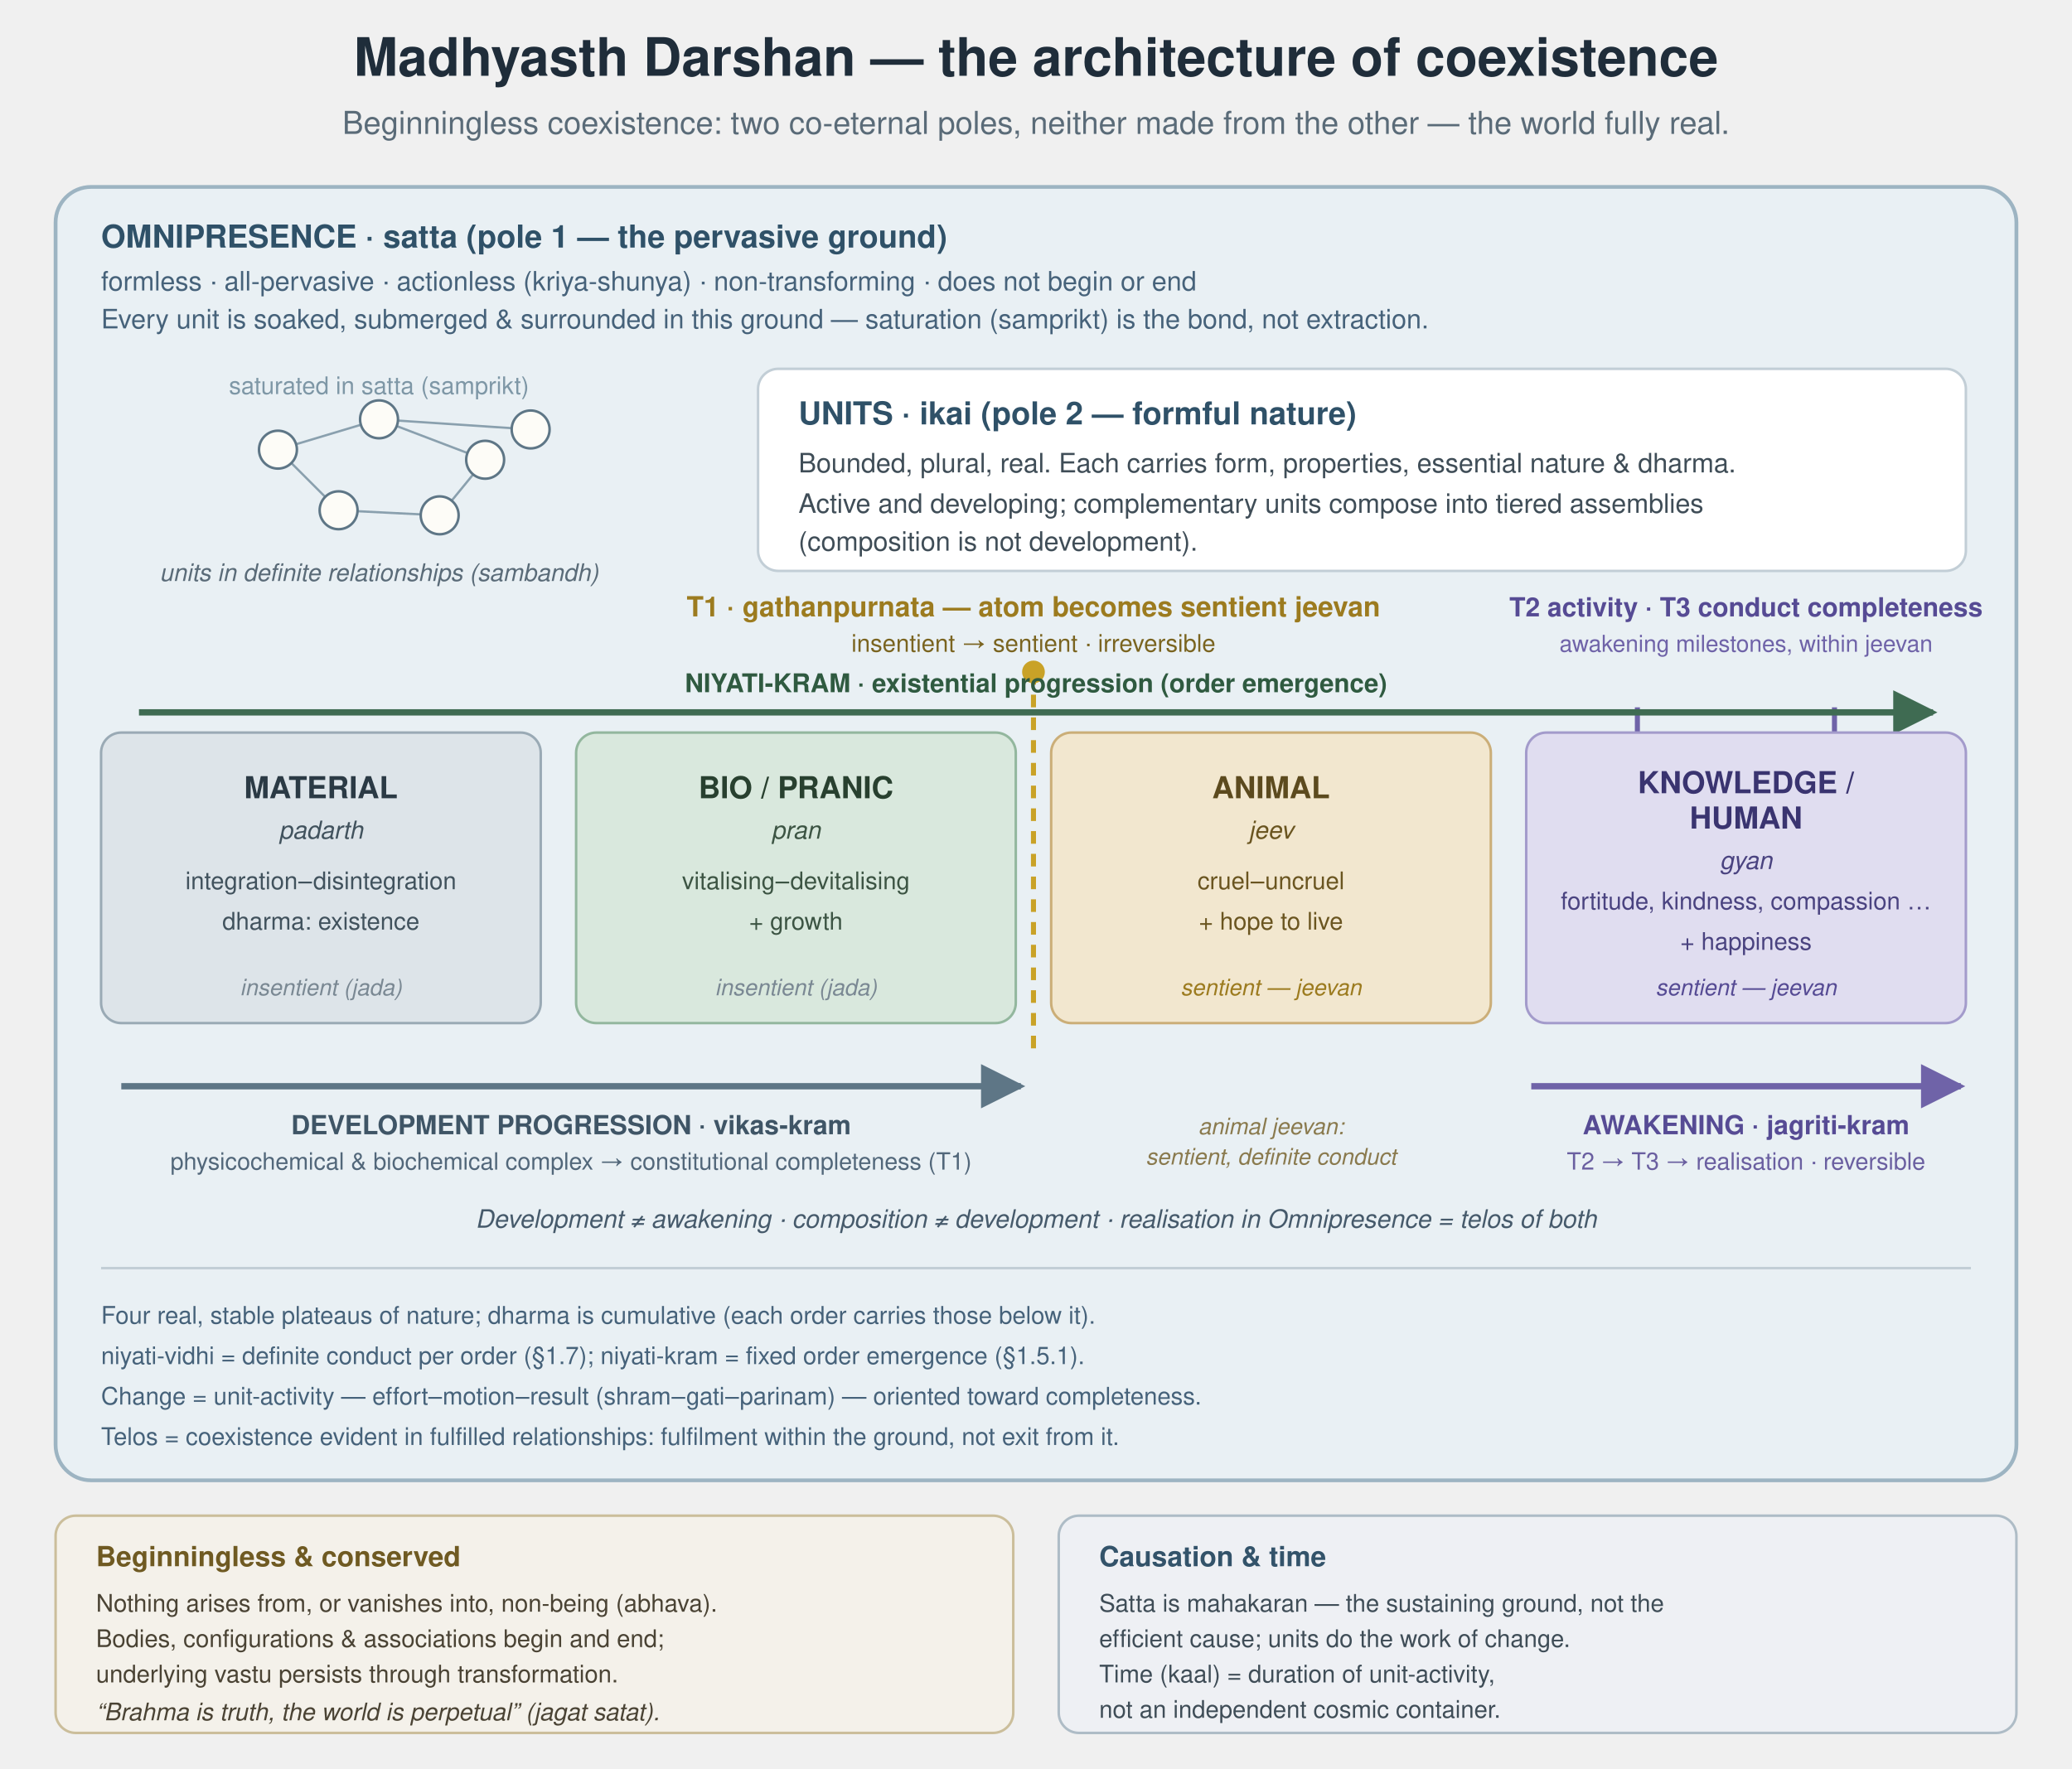
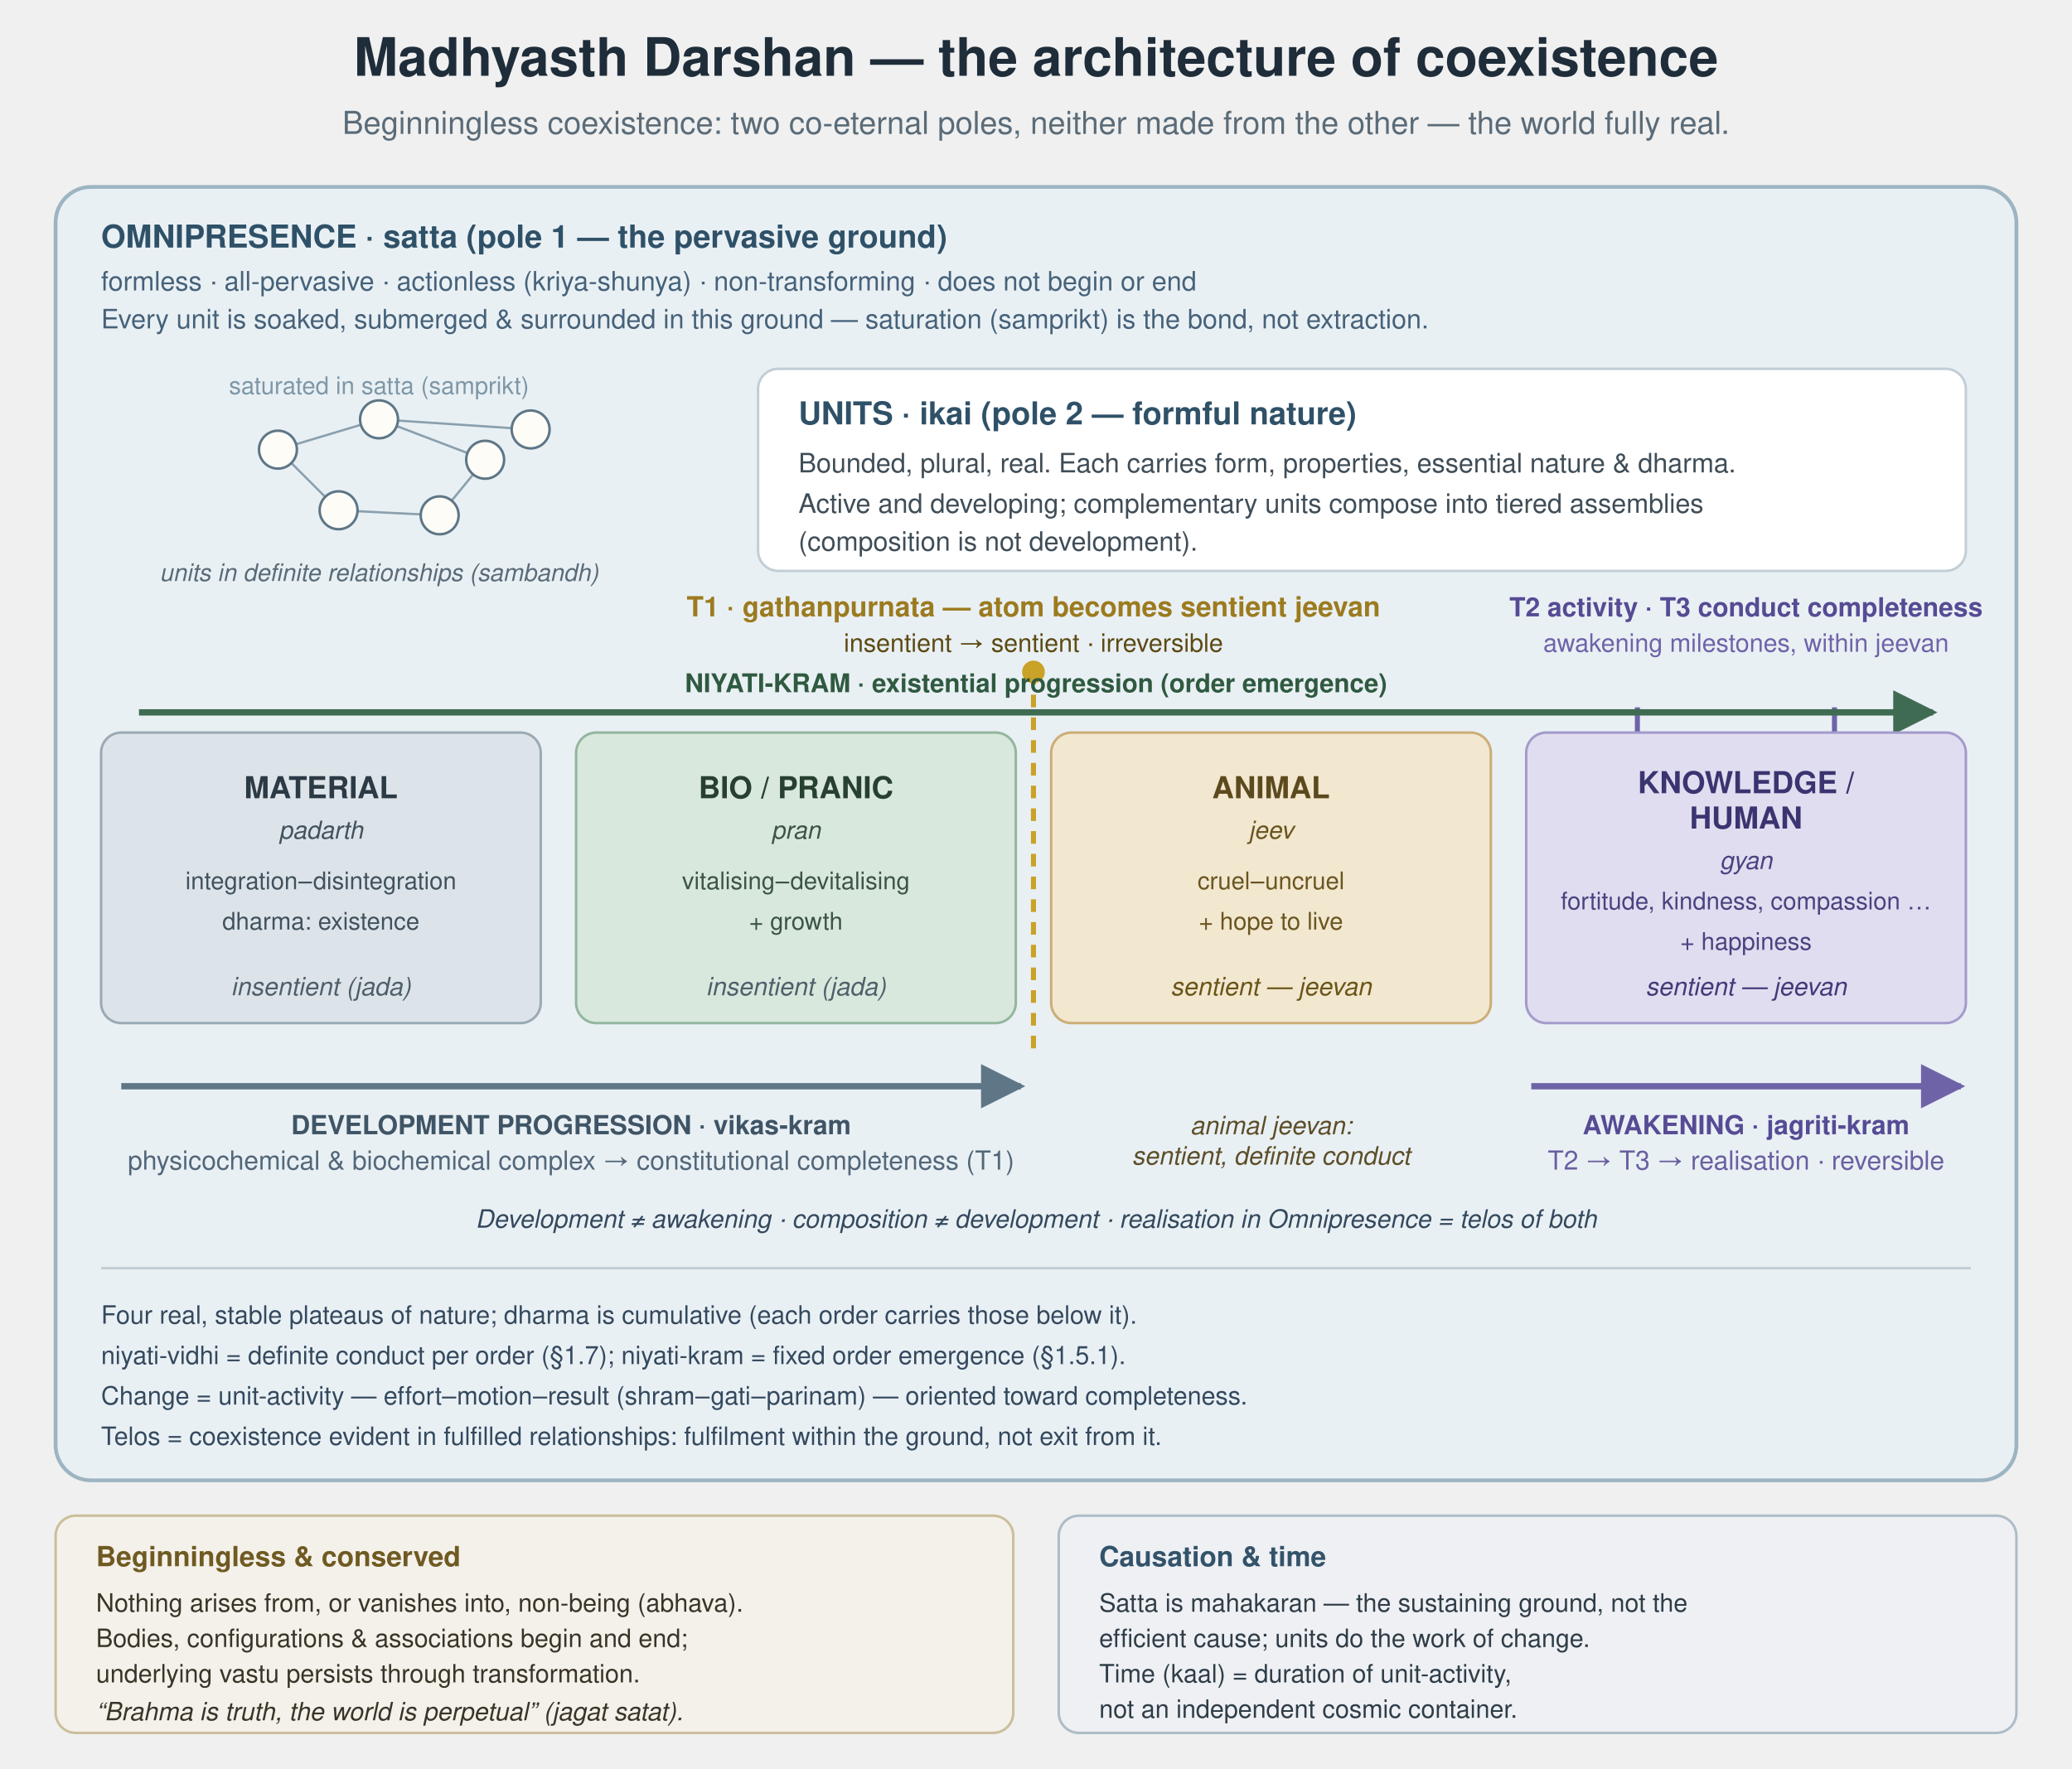
<svg xmlns="http://www.w3.org/2000/svg" width="820" height="700" viewBox="0 0 820 700" role="img" font-family="Helvetica, Arial, sans-serif">
  <defs>
    <marker id="ahSteel" viewBox="0 0 10 10" refX="9" refY="5" markerWidth="7" markerHeight="7" orient="auto-start-reverse">
      <path d="M0,0 L10,5 L0,10 z" fill="#5E7686" />
    </marker>
    <marker id="ahIndigo" viewBox="0 0 10 10" refX="9" refY="5" markerWidth="7" markerHeight="7" orient="auto-start-reverse">
      <path d="M0,0 L10,5 L0,10 z" fill="#6F63A8" />
    </marker>
    <marker id="ahGreen" viewBox="0 0 10 10" refX="9" refY="5" markerWidth="7" markerHeight="7" orient="auto-start-reverse">
      <path d="M0,0 L10,5 L0,10 z" fill="#3F6B52" />
    </marker>
  </defs>
  <text x="410" y="30" text-anchor="middle" font-size="21" font-weight="700" fill="#1F2D3A">Madhyasth Darshan — the architecture of coexistence</text>
  <text x="410" y="53" text-anchor="middle" font-size="12.5" fill="#5A6B78">Beginningless coexistence: two co-eternal poles, neither made from the other — the world fully real.</text>
  <rect x="22" y="74" width="776" height="512" rx="14" fill="#E9F0F4" stroke="#9DB4C2" stroke-width="1.5" />
  <text x="40" y="98" font-size="12.5" font-weight="700" fill="#2F5168">OMNIPRESENCE · satta  (pole 1 — the pervasive ground)</text>
  <text x="40" y="115" font-size="10.6" fill="#46627A">formless · all-pervasive · actionless (kriya-shunya) · non-transforming · does not begin or end</text>
  <text x="40" y="130" font-size="10.6" fill="#46627A">Every unit is soaked, submerged &amp; surrounded in this ground — saturation (samprikt) is the bond, not extraction.</text>
  <text x="150" y="156" text-anchor="middle" font-size="9.6" fill="#7E97A6">saturated in satta (samprikt)</text>
  <line x1="110" y1="178" x2="150" y2="166" stroke="#8AA0AE" stroke-width="0.9" />
  <line x1="150" y1="166" x2="192" y2="182" stroke="#8AA0AE" stroke-width="0.9" />
  <line x1="110" y1="178" x2="134" y2="202" stroke="#8AA0AE" stroke-width="0.9" />
  <line x1="134" y1="202" x2="174" y2="204" stroke="#8AA0AE" stroke-width="0.9" />
  <line x1="192" y1="182" x2="174" y2="204" stroke="#8AA0AE" stroke-width="0.9" />
  <line x1="150" y1="166" x2="210" y2="170" stroke="#8AA0AE" stroke-width="0.9" />
  <circle cx="110" cy="178" r="7.5" fill="#FDFCF7" stroke="#5E7686" stroke-width="1" />
  <circle cx="150" cy="166" r="7.5" fill="#FDFCF7" stroke="#5E7686" stroke-width="1" />
  <circle cx="192" cy="182" r="7.5" fill="#FDFCF7" stroke="#5E7686" stroke-width="1" />
  <circle cx="134" cy="202" r="7.5" fill="#FDFCF7" stroke="#5E7686" stroke-width="1" />
  <circle cx="174" cy="204" r="7.5" fill="#FDFCF7" stroke="#5E7686" stroke-width="1" />
  <circle cx="210" cy="170" r="7.5" fill="#FDFCF7" stroke="#5E7686" stroke-width="1" />
  <text x="150" y="230" text-anchor="middle" font-size="9.6" font-style="italic" fill="#5A6B78">units in definite relationships (sambandh)</text>
  <rect x="300" y="146" width="478" height="80" rx="8" fill="#FFFFFF" stroke="#C2CED6" stroke-width="1" />
  <text x="316" y="168" font-size="12.5" font-weight="700" fill="#2F5168">UNITS · ikai  (pole 2 — formful nature)</text>
  <text x="316" y="187" font-size="10.6" fill="#3F4D57">Bounded, plural, real. Each carries form, properties, essential nature &amp; dharma.</text>
  <text x="316" y="203" font-size="10.6" fill="#3F4D57">Active and developing; complementary units compose into tiered assemblies</text>
  <text x="316" y="218" font-size="10.6" fill="#3F4D57">(composition is not development).</text>
  <text x="409" y="244" text-anchor="middle" font-size="11" font-weight="700" fill="#9C7B1F">T1 · gathanpurnata — atom becomes sentient jeevan</text>
-   <text x="409" y="258" text-anchor="middle" font-size="9.6" fill="#7A6420">insentient → sentient · irreversible</text>
+   <text x="409" y="258" text-anchor="middle" font-size="10" fill="#5C4A12">insentient → sentient · irreversible</text>
  <text x="691" y="244" text-anchor="middle" font-size="10.4" font-weight="700" fill="#564B94">T2 activity · T3 conduct completeness</text>
-   <text x="691" y="258" text-anchor="middle" font-size="9.2" fill="#6F63A8">awakening milestones, within jeevan</text>
+   <text x="691" y="258" text-anchor="middle" font-size="10" fill="#6F63A8">awakening milestones, within jeevan</text>
  <line x1="409" y1="266" x2="409" y2="416" stroke="#C9A227" stroke-width="2" stroke-dasharray="5 4" />
  <circle cx="409" cy="266" r="4.5" fill="#C9A227" />
  <line x1="648" y1="280" x2="648" y2="290" stroke="#6F63A8" stroke-width="2" />
  <line x1="726" y1="280" x2="726" y2="290" stroke="#6F63A8" stroke-width="2" />
  <line x1="55" y1="282" x2="765" y2="282" stroke="#3F6B52" stroke-width="2.5" marker-end="url(#ahGreen)" />
  <text x="410" y="274" text-anchor="middle" font-size="10.2" font-weight="700" fill="#2F5A40">NIYATI-KRAM · existential progression (order emergence)</text>
  <rect x="40" y="290" width="174" height="115" rx="8" fill="#DDE4E9" stroke="#9AAAB5" stroke-width="1" />
  <text x="127" y="316" text-anchor="middle" font-size="12" font-weight="700" fill="#2B3A45">MATERIAL</text>
  <text x="127" y="332" text-anchor="middle" font-size="9.8" font-style="italic" fill="#41525D">padarth</text>
  <text x="127" y="352" text-anchor="middle" font-size="9.6" fill="#41525D">integration–disintegration</text>
  <text x="127" y="368" text-anchor="middle" font-size="9.6" fill="#41525D">dharma: existence</text>
-   <text x="127" y="394" text-anchor="middle" font-size="9" font-style="italic" fill="#7A8893">insentient (jada)</text>
+   <text x="127" y="394" text-anchor="middle" font-size="10" font-style="italic" fill="#4F5F6A">insentient (jada)</text>
  <rect x="228" y="290" width="174" height="115" rx="8" fill="#D9E8DD" stroke="#93B79E" stroke-width="1" />
  <text x="315" y="316" text-anchor="middle" font-size="12" font-weight="700" fill="#28402F">BIO / PRANIC</text>
  <text x="315" y="332" text-anchor="middle" font-size="9.8" font-style="italic" fill="#3C5443">pran</text>
  <text x="315" y="352" text-anchor="middle" font-size="9.6" fill="#3C5443">vitalising–devitalising</text>
  <text x="315" y="368" text-anchor="middle" font-size="9.6" fill="#3C5443">+ growth</text>
-   <text x="315" y="394" text-anchor="middle" font-size="9" font-style="italic" fill="#7A8893">insentient (jada)</text>
+   <text x="315" y="394" text-anchor="middle" font-size="10" font-style="italic" fill="#4F5F6A">insentient (jada)</text>
  <rect x="416" y="290" width="174" height="115" rx="8" fill="#F2E7CF" stroke="#CBAE78" stroke-width="1" />
  <text x="503" y="316" text-anchor="middle" font-size="12" font-weight="700" fill="#5C4A1E">ANIMAL</text>
  <text x="503" y="332" text-anchor="middle" font-size="9.8" font-style="italic" fill="#6A5520">jeev</text>
  <text x="503" y="352" text-anchor="middle" font-size="9.6" fill="#6A5520">cruel–uncruel</text>
  <text x="503" y="368" text-anchor="middle" font-size="9.6" fill="#6A5520">+ hope to live</text>
-   <text x="503" y="394" text-anchor="middle" font-size="9" font-style="italic" fill="#9C7B1F">sentient — jeevan</text>
+   <text x="503" y="394" text-anchor="middle" font-size="10" font-style="italic" fill="#6A5518">sentient — jeevan</text>
  <rect x="604" y="290" width="174" height="115" rx="8" fill="#E0DDF0" stroke="#A39BCB" stroke-width="1" />
  <text x="691" y="314" text-anchor="middle" font-size="12" font-weight="700" fill="#3A3470">KNOWLEDGE /</text>
  <text x="691" y="328" text-anchor="middle" font-size="12" font-weight="700" fill="#3A3470">HUMAN</text>
  <text x="691" y="344" text-anchor="middle" font-size="9.8" font-style="italic" fill="#4A4380">gyan</text>
  <text x="691" y="360" text-anchor="middle" font-size="9.6" fill="#4A4380">fortitude, kindness, compassion …</text>
  <text x="691" y="376" text-anchor="middle" font-size="9.6" fill="#4A4380">+ happiness</text>
-   <text x="691" y="394" text-anchor="middle" font-size="9" font-style="italic" fill="#564B94">sentient — jeevan</text>
+   <text x="691" y="394" text-anchor="middle" font-size="10" font-style="italic" fill="#433A78">sentient — jeevan</text>
  <line x1="48" y1="430" x2="404" y2="430" stroke="#5E7686" stroke-width="2.5" marker-end="url(#ahSteel)" />
  <text x="226" y="449" text-anchor="middle" font-size="10.4" font-weight="700" fill="#3F5566">DEVELOPMENT PROGRESSION · vikas-kram</text>
-   <text x="226" y="463" text-anchor="middle" font-size="9.4" fill="#52677A">physicochemical &amp; biochemical complex → constitutional completeness (T1)</text>
-   <text x="503" y="449" text-anchor="middle" font-size="9" font-style="italic" fill="#8A7A4E">animal jeevan:</text>
-   <text x="503" y="461" text-anchor="middle" font-size="9" font-style="italic" fill="#8A7A4E">sentient, definite conduct</text>
+   <text x="226" y="463" text-anchor="middle" font-size="10.4" fill="#52677A">physicochemical &amp; biochemical complex → constitutional completeness (T1)</text>
+   <text x="503" y="449" text-anchor="middle" font-size="10" font-style="italic" fill="#5C4E28">animal jeevan:</text>
+   <text x="503" y="461" text-anchor="middle" font-size="10" font-style="italic" fill="#5C4E28">sentient, definite conduct</text>
  <line x1="606" y1="430" x2="776" y2="430" stroke="#6F63A8" stroke-width="2.5" marker-end="url(#ahIndigo)" />
  <text x="691" y="449" text-anchor="middle" font-size="10.4" font-weight="700" fill="#564B94">AWAKENING · jagriti-kram</text>
-   <text x="691" y="463" text-anchor="middle" font-size="9.4" fill="#6A5FA0">T2 → T3 → realisation · reversible</text>
-   <text x="410" y="486" text-anchor="middle" font-size="10" font-style="italic" fill="#465A6B">Development ≠ awakening   ·   composition ≠ development   ·   realisation in Omnipresence = telos of both</text>
+   <text x="691" y="463" text-anchor="middle" font-size="10.4" fill="#6A5FA0">T2 → T3 → realisation · reversible</text>
+   <text x="410" y="486" text-anchor="middle" font-size="10" font-style="italic" fill="#34495E">Development ≠ awakening   ·   composition ≠ development   ·   realisation in Omnipresence = telos of both</text>
  <line x1="40" y1="502" x2="780" y2="502" stroke="#C2CED6" stroke-width="1" />
-   <text x="40" y="524" font-size="9.6" fill="#46627A">Four real, stable plateaus of nature; dharma is cumulative (each order carries those below it).</text>
-   <text x="40" y="540" font-size="9.6" fill="#46627A">niyati-vidhi = definite conduct per order (§1.7); niyati-kram = fixed order emergence (§1.5.1).</text>
-   <text x="40" y="556" font-size="9.6" fill="#46627A">Change = unit-activity — effort–motion–result (shram–gati–parinam) — oriented toward completeness.</text>
-   <text x="40" y="572" font-size="9.6" fill="#46627A">Telos = coexistence evident in fulfilled relationships: fulfilment within the ground, not exit from it.</text>
+   <text x="40" y="524" font-size="10" fill="#34495E">Four real, stable plateaus of nature; dharma is cumulative (each order carries those below it).</text>
+   <text x="40" y="540" font-size="10" fill="#34495E">niyati-vidhi = definite conduct per order (§1.7); niyati-kram = fixed order emergence (§1.5.1).</text>
+   <text x="40" y="556" font-size="10" fill="#34495E">Change = unit-activity — effort–motion–result (shram–gati–parinam) — oriented toward completeness.</text>
+   <text x="40" y="572" font-size="10" fill="#34495E">Telos = coexistence evident in fulfilled relationships: fulfilment within the ground, not exit from it.</text>
  <rect x="22" y="600" width="379" height="86" rx="8" fill="#F4F1EA" stroke="#CBBE9B" stroke-width="1" />
  <text x="38" y="620" font-size="11" font-weight="700" fill="#6F5A22">Beginningless &amp; conserved</text>
-   <text x="38" y="638" font-size="9.6" fill="#4A4334">Nothing arises from, or vanishes into, non-being (abhava).</text>
-   <text x="38" y="652" font-size="9.6" fill="#4A4334">Bodies, configurations &amp; associations begin and end;</text>
-   <text x="38" y="666" font-size="9.6" fill="#4A4334">underlying vastu persists through transformation.</text>
-   <text x="38" y="681" font-size="9.6" font-style="italic" fill="#4A4334">“Brahma is truth, the world is perpetual” (jagat satat).</text>
+   <text x="38" y="638" font-size="10" fill="#3A3428">Nothing arises from, or vanishes into, non-being (abhava).</text>
+   <text x="38" y="652" font-size="10" fill="#3A3428">Bodies, configurations &amp; associations begin and end;</text>
+   <text x="38" y="666" font-size="10" fill="#3A3428">underlying vastu persists through transformation.</text>
+   <text x="38" y="681" font-size="10" font-style="italic" fill="#3A3428">“Brahma is truth, the world is perpetual” (jagat satat).</text>
  <rect x="419" y="600" width="379" height="86" rx="8" fill="#EEF0F4" stroke="#AEBCC6" stroke-width="1" />
  <text x="435" y="620" font-size="11" font-weight="700" fill="#33536A">Causation &amp; time</text>
-   <text x="435" y="638" font-size="9.6" fill="#3F4D57">Satta is mahakaran — the sustaining ground, not the</text>
-   <text x="435" y="652" font-size="9.6" fill="#3F4D57">efficient cause; units do the work of change.</text>
-   <text x="435" y="666" font-size="9.6" fill="#3F4D57">Time (kaal) = duration of unit-activity,</text>
-   <text x="435" y="680" font-size="9.6" fill="#3F4D57">not an independent cosmic container.</text>
+   <text x="435" y="638" font-size="10" fill="#2F3D47">Satta is mahakaran — the sustaining ground, not the</text>
+   <text x="435" y="652" font-size="10" fill="#2F3D47">efficient cause; units do the work of change.</text>
+   <text x="435" y="666" font-size="10" fill="#2F3D47">Time (kaal) = duration of unit-activity,</text>
+   <text x="435" y="680" font-size="10" fill="#2F3D47">not an independent cosmic container.</text>
</svg>
